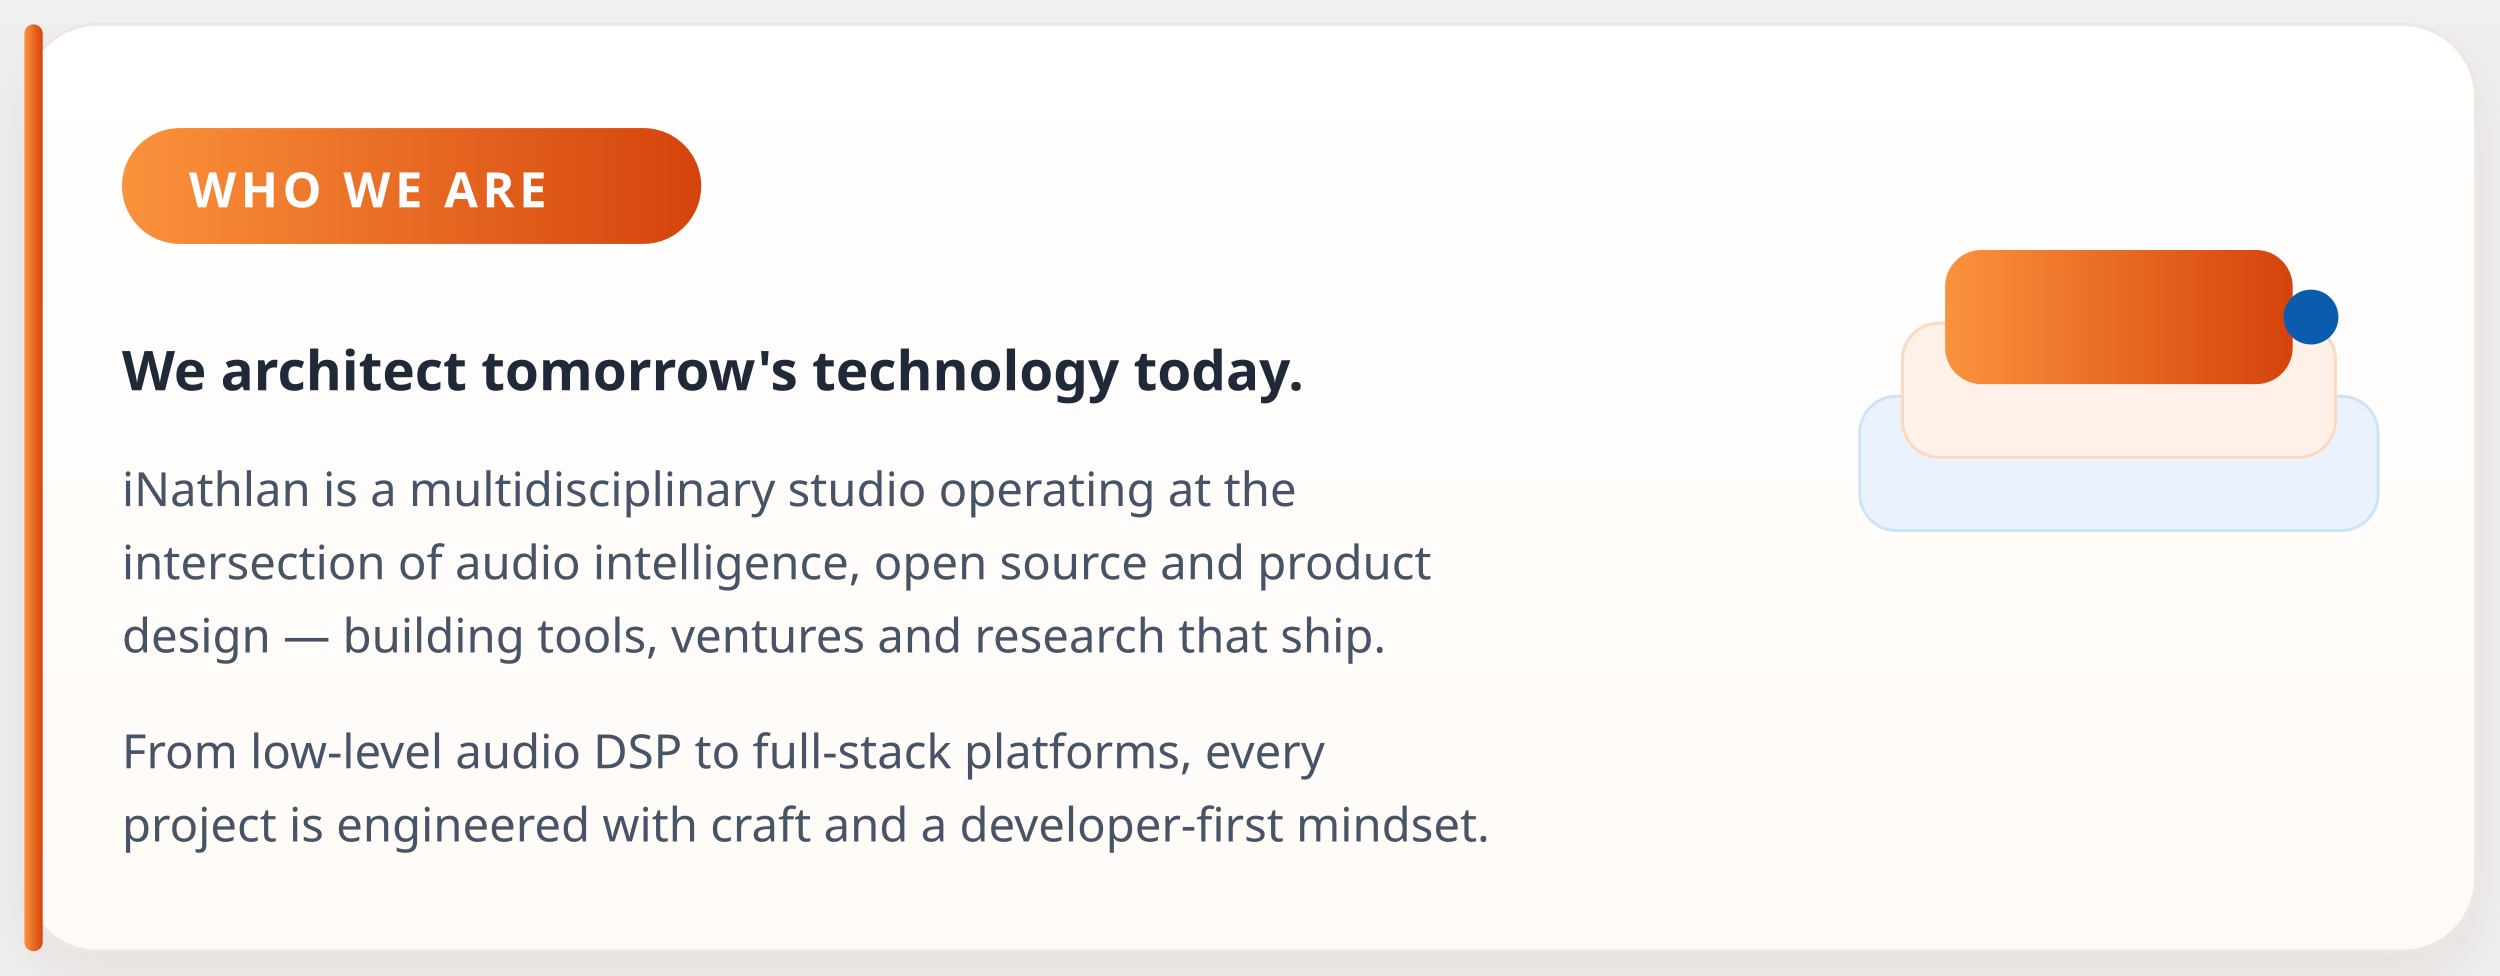
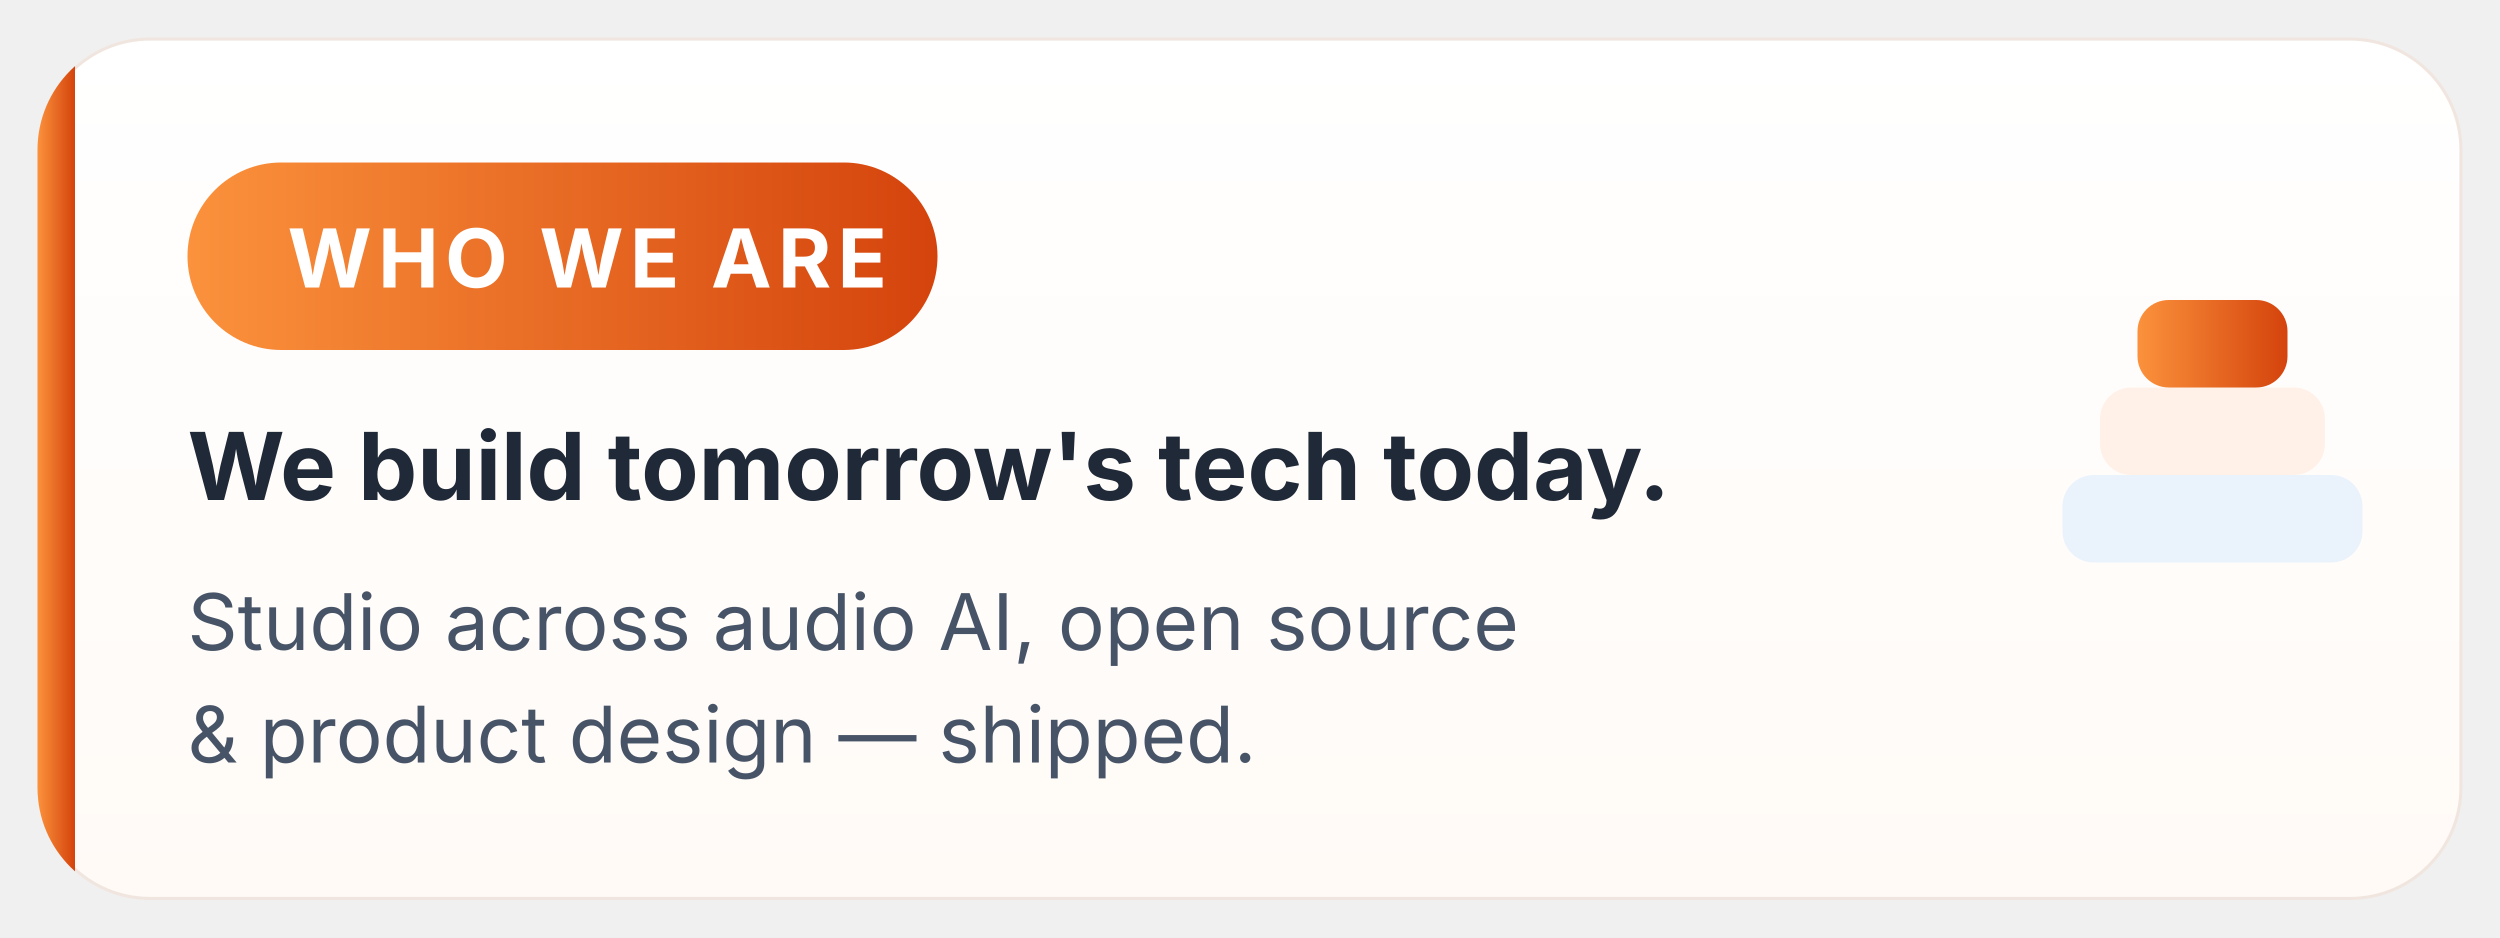
- <svg xmlns="http://www.w3.org/2000/svg" width="820" height="320" viewBox="0 0 820 320" role="img" aria-label="Who we are">
+ <svg xmlns="http://www.w3.org/2000/svg" width="400" height="150" viewBox="0 0 400 150" role="img" aria-label="Who we are">
  <defs>
    <linearGradient id="hO" x1="0" y1="0" x2="1" y2="0">
      <stop offset="0" stop-color="#fb923c" />
      <stop offset="1" stop-color="#d4430c" />
    </linearGradient>
    <linearGradient id="card" x1="0" y1="0" x2="0" y2="1">
      <stop offset="0" stop-color="#ffffff" />
      <stop offset="1" stop-color="#fffaf6" />
    </linearGradient>
    <filter id="sh" x="-10%" y="-10%" width="120%" height="120%">
-       <feDropShadow dx="0" dy="8" stdDeviation="12" flood-color="#7a2a00" flood-opacity="0.10" />
+       <feDropShadow dx="0" dy="6" stdDeviation="10" flood-color="#7a2a00" flood-opacity="0.10" />
    </filter>
+     <clipPath id="cw">
+       <rect x="6" y="6" width="388" height="138" rx="18" />
+     </clipPath>
  </defs>
-   <rect x="8" y="8" width="804" height="304" rx="24" fill="url(#card)" stroke="#f0e6df" filter="url(#sh)" />
-   <g transform="translate(40 44)">
-     <rect x="0" y="-2" width="190" height="38" rx="19" fill="url(#hO)" />
-     <text x="22" y="24" font-family="'Segoe UI', system-ui, sans-serif" font-size="16" font-weight="700" fill="#ffffff" letter-spacing="1.5">WHO WE ARE</text>
+   <g clip-path="url(#cw)">
+     <rect x="6" y="6" width="388" height="138" rx="18" fill="url(#card)" stroke="#f0e6df" filter="url(#sh)" />
+     <rect x="6" y="6" width="6" height="138" rx="3" fill="url(#hO)" />
+     <g transform="translate(30 28)">
+       <rect x="0" y="-2" width="120" height="30" rx="15" fill="url(#hO)" />
+       <text x="16" y="18" font-family="'Inter','Segoe UI',system-ui,sans-serif" font-size="13" font-weight="700" fill="#fff" letter-spacing="1">WHO WE ARE</text>
+     </g>
+     <text x="30" y="80" font-family="'Inter','Segoe UI',system-ui,sans-serif" font-size="15" font-weight="700" fill="#1f2937">We build tomorrow's tech today.</text>
+     <text x="30" y="104" font-family="'Inter','Segoe UI',system-ui,sans-serif" font-size="12.5" fill="#475467">Studio across audio AI, open source</text>
+     <text x="30" y="122" font-family="'Inter','Segoe UI',system-ui,sans-serif" font-size="12.5" fill="#475467">&amp; product design — shipped.</text>
+     <g transform="translate(330 36)">
+       <rect x="0" y="40" width="48" height="14" rx="5" fill="#eaf3fc" />
+       <rect x="6" y="26" width="36" height="14" rx="5" fill="#fff1e8" />
+       <rect x="12" y="12" width="24" height="14" rx="5" fill="url(#hO)">
+         <animate attributeName="opacity" values="1;.6;1" dur="2.6s" repeatCount="indefinite" />
+       </rect>
+     </g>
  </g>
-   <g transform="translate(610 70)">
-     <rect x="0" y="60" width="170" height="44" rx="12" fill="#eaf3fc" stroke="#cfe3f7" />
-     <rect x="14" y="36" width="142" height="44" rx="12" fill="#fff1e8" stroke="#fcd9c2" />
-     <rect x="28" y="12" width="114" height="44" rx="12" fill="url(#hO)" />
-     <circle cx="148" cy="34" r="9" fill="#0b5cad" />
-   </g>
-   <g font-family="'Segoe UI', system-ui, sans-serif" fill="#475467">
-     <text x="40" y="128" font-size="18" font-weight="600" fill="#1f2937">We architect tomorrow's technology today.</text>
-     <text x="40" y="166" font-size="15.5">iNathlan is a multidisciplinary studio operating at the</text>
-     <text x="40" y="190" font-size="15.5">intersection of audio intelligence, open source and product</text>
-     <text x="40" y="214" font-size="15.5">design — building tools, ventures and research that ship.</text>
-     <text x="40" y="252" font-size="15.5">From low-level audio DSP to full-stack platforms, every</text>
-     <text x="40" y="276" font-size="15.5">project is engineered with craft and a developer-first mindset.</text>
-   </g>
-   <rect x="8" y="8" width="6" height="304" rx="3" fill="url(#hO)" />
</svg>
